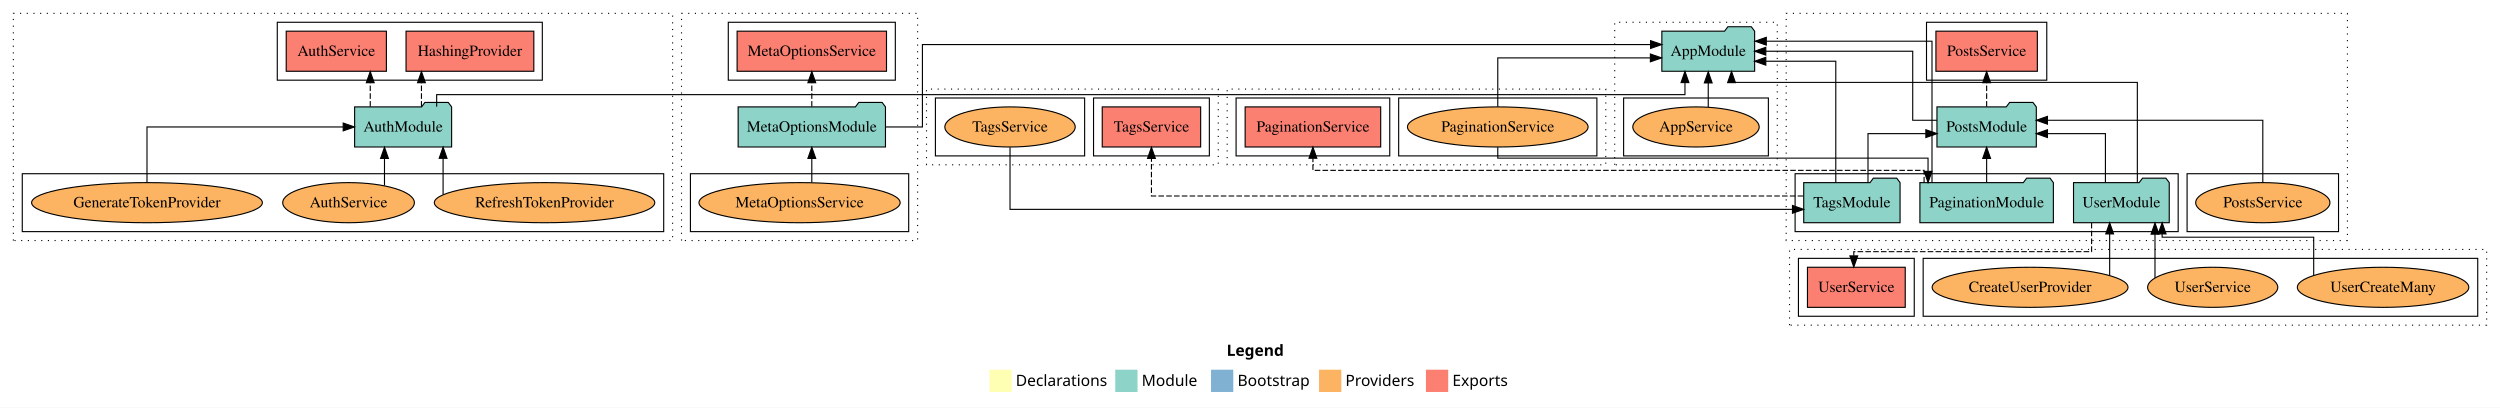
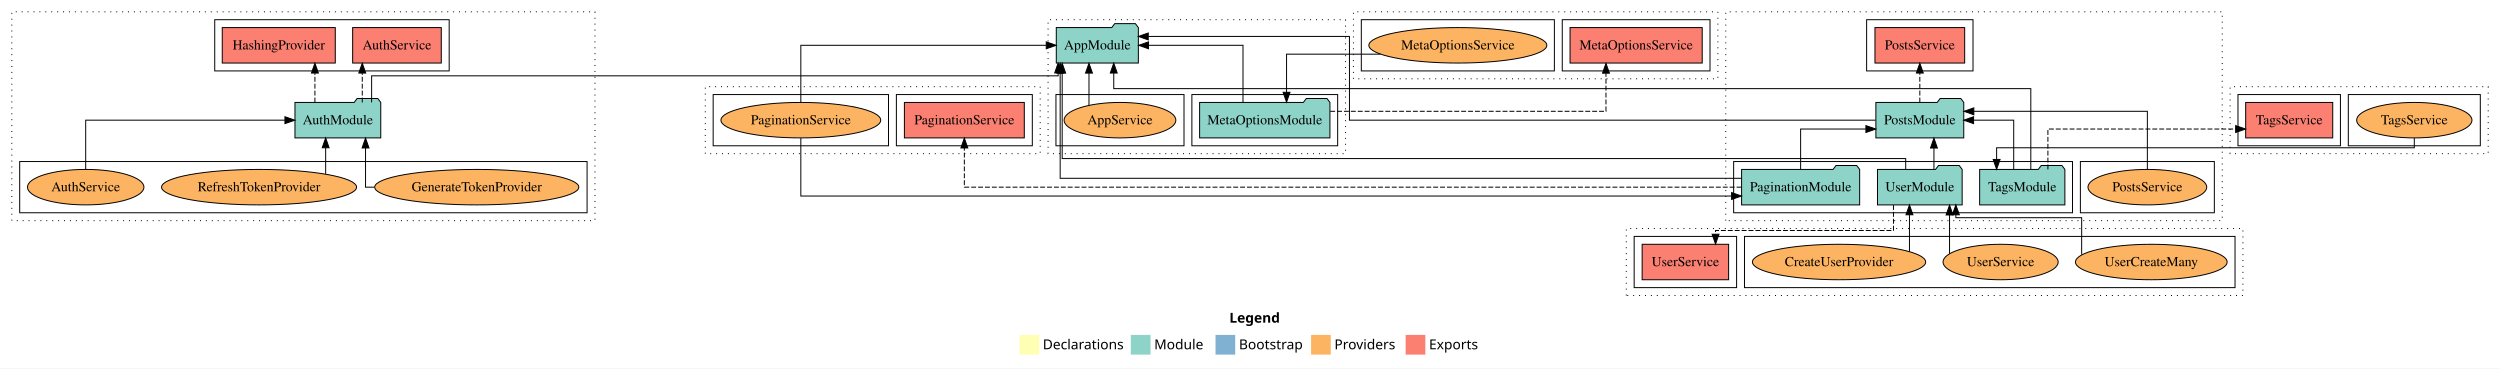
- <svg xmlns="http://www.w3.org/2000/svg" width="2245pt" height="366pt" viewBox="0.00 0.00 2245.00 366.00">
-   <g id="graph0" class="graph" transform="scale(1 1) rotate(0) translate(4 362)">
-     <polygon fill="white" stroke="transparent" points="-4,4 -4,-362 2241,-362 2241,4 -4,4" />
-     <text text-anchor="start" x="1097.51" y="-42.4" font-family="Times-12" font-weight="bold" font-size="14.00">Legend</text>
-     <polygon fill="#ffffb3" stroke="transparent" points="884.5,-10 884.5,-30 904.5,-30 904.5,-10 884.5,-10" />
-     <text text-anchor="start" x="908.13" y="-15.4" font-family="Times-12" font-size="14.00">  Declarations</text>
-     <polygon fill="#8dd3c7" stroke="transparent" points="997.5,-10 997.5,-30 1017.5,-30 1017.5,-10 997.5,-10" />
-     <text text-anchor="start" x="1021.23" y="-15.4" font-family="Times-12" font-size="14.00">  Module</text>
-     <polygon fill="#80b1d3" stroke="transparent" points="1083.5,-10 1083.5,-30 1103.5,-30 1103.5,-10 1083.5,-10" />
-     <text text-anchor="start" x="1107.28" y="-15.4" font-family="Times-12" font-size="14.00">  Bootstrap</text>
-     <polygon fill="#fdb462" stroke="transparent" points="1180.5,-10 1180.5,-30 1200.5,-30 1200.5,-10 1180.5,-10" />
-     <text text-anchor="start" x="1204.17" y="-15.4" font-family="Times-12" font-size="14.00">  Providers</text>
-     <polygon fill="#fb8072" stroke="transparent" points="1276.5,-10 1276.5,-30 1296.5,-30 1296.5,-10 1276.5,-10" />
-     <text text-anchor="start" x="1300.23" y="-15.4" font-family="Times-12" font-size="14.00">  Exports</text>
-     <g id="clust13" class="cluster">
-       <polygon fill="none" stroke="black" stroke-dasharray="1,5" points="608,-146 608,-350 820,-350 820,-146 608,-146" />
-     </g>
-     <g id="clust18" class="cluster">
-       <polygon fill="none" stroke="black" points="616,-154 616,-206 812,-206 812,-154 616,-154" />
-     </g>
-     <g id="clust16" class="cluster">
-       <polygon fill="none" stroke="black" points="650,-290 650,-342 800,-342 800,-290 650,-290" />
-     </g>
-     <g id="clust25" class="cluster">
-       <polygon fill="none" stroke="black" stroke-dasharray="1,5" points="1600,-146 1600,-350 2104,-350 2104,-146 1600,-146" />
-     </g>
-     <g id="clust28" class="cluster">
-       <polygon fill="none" stroke="black" points="1726,-290 1726,-342 1834,-342 1834,-290 1726,-290" />
-     </g>
-     <g id="clust27" class="cluster">
-       <polygon fill="none" stroke="black" points="1608,-154 1608,-206 1952,-206 1952,-154 1608,-154" />
-     </g>
-     <g id="clust30" class="cluster">
-       <polygon fill="none" stroke="black" points="1960,-154 1960,-206 2096,-206 2096,-154 1960,-154" />
-     </g>
-     <g id="clust19" class="cluster">
-       <polygon fill="none" stroke="black" stroke-dasharray="1,5" points="1098,-214 1098,-282 1438,-282 1438,-214 1098,-214" />
-     </g>
-     <g id="clust24" class="cluster">
-       <polygon fill="none" stroke="black" points="1252,-222 1252,-274 1430,-274 1430,-222 1252,-222" />
-     </g>
-     <g id="clust22" class="cluster">
-       <polygon fill="none" stroke="black" points="1106,-222 1106,-274 1244,-274 1244,-222 1106,-222" />
-     </g>
-     <g id="clust31" class="cluster">
-       <polygon fill="none" stroke="black" stroke-dasharray="1,5" points="828,-214 828,-282 1090,-282 1090,-214 828,-214" />
-     </g>
-     <g id="clust34" class="cluster">
-       <polygon fill="none" stroke="black" points="978,-222 978,-274 1082,-274 1082,-222 978,-222" />
-     </g>
-     <g id="clust36" class="cluster">
-       <polygon fill="none" stroke="black" points="836,-222 836,-274 970,-274 970,-222 836,-222" />
-     </g>
+ <svg xmlns="http://www.w3.org/2000/svg" width="2538pt" height="374pt" viewBox="0.00 0.00 2538.00 374.00">
+   <g id="graph0" class="graph" transform="scale(1 1) rotate(0) translate(4 370)">
+     <polygon fill="white" stroke="transparent" points="-4,4 -4,-370 2534,-370 2534,4 -4,4" />
+     <text text-anchor="start" x="1244.01" y="-42.4" font-family="Times-12" font-weight="bold" font-size="14.00">Legend</text>
+     <polygon fill="#ffffb3" stroke="transparent" points="1031,-10 1031,-30 1051,-30 1051,-10 1031,-10" />
+     <text text-anchor="start" x="1054.63" y="-15.4" font-family="Times-12" font-size="14.00">  Declarations</text>
+     <polygon fill="#8dd3c7" stroke="transparent" points="1144,-10 1144,-30 1164,-30 1164,-10 1144,-10" />
+     <text text-anchor="start" x="1167.73" y="-15.4" font-family="Times-12" font-size="14.00">  Module</text>
+     <polygon fill="#80b1d3" stroke="transparent" points="1230,-10 1230,-30 1250,-30 1250,-10 1230,-10" />
+     <text text-anchor="start" x="1253.78" y="-15.4" font-family="Times-12" font-size="14.00">  Bootstrap</text>
+     <polygon fill="#fdb462" stroke="transparent" points="1327,-10 1327,-30 1347,-30 1347,-10 1327,-10" />
+     <text text-anchor="start" x="1350.67" y="-15.4" font-family="Times-12" font-size="14.00">  Providers</text>
+     <polygon fill="#fb8072" stroke="transparent" points="1423,-10 1423,-30 1443,-30 1443,-10 1423,-10" />
+     <text text-anchor="start" x="1446.73" y="-15.4" font-family="Times-12" font-size="14.00">  Exports</text>
    <g id="clust7" class="cluster">
-       <polygon fill="none" stroke="black" stroke-dasharray="1,5" points="8,-146 8,-350 600,-350 600,-146 8,-146" />
+       <polygon fill="none" stroke="black" stroke-dasharray="1,5" points="8,-146 8,-358 600,-358 600,-146 8,-146" />
    </g>
    <g id="clust10" class="cluster">
-       <polygon fill="none" stroke="black" points="245,-290 245,-342 483,-342 483,-290 245,-290" />
+       <polygon fill="none" stroke="black" points="214,-298 214,-350 452,-350 452,-298 214,-298" />
    </g>
    <g id="clust12" class="cluster">
      <polygon fill="none" stroke="black" points="16,-154 16,-206 592,-206 592,-154 16,-154" />
    </g>
+     <g id="clust25" class="cluster">
+       <polygon fill="none" stroke="black" stroke-dasharray="1,5" points="1748,-146 1748,-358 2252,-358 2252,-146 1748,-146" />
+     </g>
+     <g id="clust28" class="cluster">
+       <polygon fill="none" stroke="black" points="1891,-298 1891,-350 1999,-350 1999,-298 1891,-298" />
+     </g>
+     <g id="clust30" class="cluster">
+       <polygon fill="none" stroke="black" points="2108,-154 2108,-206 2244,-206 2244,-154 2108,-154" />
+     </g>
+     <g id="clust27" class="cluster">
+       <polygon fill="none" stroke="black" points="1756,-154 1756,-206 2100,-206 2100,-154 1756,-154" />
+     </g>
+     <g id="clust19" class="cluster">
+       <polygon fill="none" stroke="black" stroke-dasharray="1,5" points="712,-214 712,-282 1052,-282 1052,-214 712,-214" />
+     </g>
+     <g id="clust22" class="cluster">
+       <polygon fill="none" stroke="black" points="906,-222 906,-274 1044,-274 1044,-222 906,-222" />
+     </g>
+     <g id="clust24" class="cluster">
+       <polygon fill="none" stroke="black" points="720,-222 720,-274 898,-274 898,-222 720,-222" />
+     </g>
+     <g id="clust37" class="cluster">
+       <polygon fill="none" stroke="black" stroke-dasharray="1,5" points="1647,-70 1647,-138 2273,-138 2273,-70 1647,-70" />
+     </g>
+     <g id="clust42" class="cluster">
+       <polygon fill="none" stroke="black" points="1767,-78 1767,-130 2265,-130 2265,-78 1767,-78" />
+     </g>
+     <g id="clust40" class="cluster">
+       <polygon fill="none" stroke="black" points="1655,-78 1655,-130 1759,-130 1759,-78 1655,-78" />
+     </g>
+     <g id="clust31" class="cluster">
+       <polygon fill="none" stroke="black" stroke-dasharray="1,5" points="2260,-214 2260,-282 2522,-282 2522,-214 2260,-214" />
+     </g>
+     <g id="clust36" class="cluster">
+       <polygon fill="none" stroke="black" points="2380,-222 2380,-274 2514,-274 2514,-222 2380,-222" />
+     </g>
+     <g id="clust34" class="cluster">
+       <polygon fill="none" stroke="black" points="2268,-222 2268,-274 2372,-274 2372,-222 2268,-222" />
+     </g>
    <g id="clust1" class="cluster">
-       <polygon fill="none" stroke="black" stroke-dasharray="1,5" points="1446,-214 1446,-342 1592,-342 1592,-214 1446,-214" />
+       <polygon fill="none" stroke="black" stroke-dasharray="1,5" points="1060,-214 1060,-350 1362,-350 1362,-214 1060,-214" />
+     </g>
+     <g id="clust3" class="cluster">
+       <polygon fill="none" stroke="black" points="1206,-222 1206,-274 1354,-274 1354,-222 1206,-222" />
    </g>
    <g id="clust6" class="cluster">
-       <polygon fill="none" stroke="black" points="1454,-222 1454,-274 1584,-274 1584,-222 1454,-222" />
-     </g>
-     <g id="clust37" class="cluster">
-       <polygon fill="none" stroke="black" stroke-dasharray="1,5" points="1603,-70 1603,-138 2229,-138 2229,-70 1603,-70" />
-     </g>
-     <g id="clust42" class="cluster">
-       <polygon fill="none" stroke="black" points="1723,-78 1723,-130 2221,-130 2221,-78 1723,-78" />
-     </g>
-     <g id="clust40" class="cluster">
-       <polygon fill="none" stroke="black" points="1611,-78 1611,-130 1715,-130 1715,-78 1611,-78" />
+       <polygon fill="none" stroke="black" points="1068,-222 1068,-274 1198,-274 1198,-222 1068,-222" />
+     </g>
+     <g id="clust13" class="cluster">
+       <polygon fill="none" stroke="black" stroke-dasharray="1,5" points="1370,-290 1370,-358 1740,-358 1740,-290 1370,-290" />
+     </g>
+     <g id="clust16" class="cluster">
+       <polygon fill="none" stroke="black" points="1582,-298 1582,-350 1732,-350 1732,-298 1582,-298" />
+     </g>
+     <g id="clust18" class="cluster">
+       <polygon fill="none" stroke="black" points="1378,-298 1378,-350 1574,-350 1574,-298 1378,-298" />
    </g>
    <g id="node1" class="node">
-       <polygon fill="#8dd3c7" stroke="black" points="401.55,-266 398.55,-270 377.55,-270 374.55,-266 314.45,-266 314.45,-230 401.55,-230 401.55,-266" />
-       <text text-anchor="middle" x="358" y="-243.8" font-family="Times,serif" font-size="14.00">AuthModule</text>
+       <polygon fill="#8dd3c7" stroke="black" points="382.55,-266 379.55,-270 358.55,-270 355.55,-266 295.45,-266 295.45,-230 382.55,-230 382.55,-266" />
+       <text text-anchor="middle" x="339" y="-243.8" font-family="Times,serif" font-size="14.00">AuthModule</text>
    </g>
    <g id="node7" class="node">
-       <polygon fill="#8dd3c7" stroke="black" points="1571.66,-334 1568.66,-338 1547.66,-338 1544.66,-334 1488.34,-334 1488.34,-298 1571.66,-298 1571.66,-334" />
-       <text text-anchor="middle" x="1530" y="-311.8" font-family="Times,serif" font-size="14.00">AppModule</text>
+       <polygon fill="#8dd3c7" stroke="black" points="1151.66,-342 1148.66,-346 1127.66,-346 1124.66,-342 1068.34,-342 1068.34,-306 1151.66,-306 1151.66,-342" />
+       <text text-anchor="middle" x="1110" y="-319.8" font-family="Times,serif" font-size="14.00">AppModule</text>
    </g>
    <g id="edge1" class="edge">
-       <path fill="none" stroke="black" d="M388.12,-266.2C388.12,-272.03 388.12,-277 388.12,-277 388.12,-277 1509.09,-277 1509.09,-277 1509.09,-277 1509.09,-287.87 1509.09,-287.87" />
-       <polygon fill="black" stroke="black" points="1505.59,-287.87 1509.09,-297.87 1512.59,-287.87 1505.59,-287.87" />
+       <path fill="none" stroke="black" d="M373.27,-266.04C373.27,-278.56 373.27,-293 373.27,-293 373.27,-293 1070.22,-293 1070.22,-293 1070.22,-293 1070.22,-295.97 1070.22,-295.97" />
+       <polygon fill="black" stroke="black" points="1066.72,-295.97 1070.22,-305.97 1073.72,-295.97 1066.72,-295.97" />
    </g>
    <g id="node10" class="node">
-       <polygon fill="#fb8072" stroke="black" points="342.98,-334 253.02,-334 253.02,-298 342.98,-298 342.98,-334" />
-       <text text-anchor="middle" x="298" y="-311.8" font-family="Times,serif" font-size="14.00">AuthService </text>
+       <polygon fill="#fb8072" stroke="black" points="443.98,-342 354.02,-342 354.02,-306 443.98,-306 443.98,-342" />
+       <text text-anchor="middle" x="399" y="-319.8" font-family="Times,serif" font-size="14.00">AuthService </text>
    </g>
    <g id="edge9" class="edge">
-       <path fill="none" stroke="black" stroke-dasharray="5,2" d="M328.48,-266.22C328.48,-266.22 328.48,-287.73 328.48,-287.73" />
-       <polygon fill="black" stroke="black" points="324.98,-287.73 328.48,-297.73 331.98,-287.73 324.98,-287.73" />
+       <path fill="none" stroke="black" stroke-dasharray="5,2" d="M363.77,-266.01C363.77,-266.01 363.77,-295.85 363.77,-295.85" />
+       <polygon fill="black" stroke="black" points="360.27,-295.85 363.77,-305.85 367.27,-295.85 360.27,-295.85" />
    </g>
    <g id="node11" class="node">
-       <polygon fill="#fb8072" stroke="black" points="475.37,-334 360.63,-334 360.63,-298 475.37,-298 475.37,-334" />
-       <text text-anchor="middle" x="418" y="-311.8" font-family="Times,serif" font-size="14.00">HashingProvider </text>
+       <polygon fill="#fb8072" stroke="black" points="336.37,-342 221.63,-342 221.63,-306 336.37,-306 336.37,-342" />
+       <text text-anchor="middle" x="279" y="-319.8" font-family="Times,serif" font-size="14.00">HashingProvider </text>
    </g>
    <g id="edge10" class="edge">
-       <path fill="none" stroke="black" stroke-dasharray="5,2" d="M374.47,-266.22C374.47,-266.22 374.47,-287.73 374.47,-287.73" />
-       <polygon fill="black" stroke="black" points="370.97,-287.73 374.47,-297.73 377.97,-287.73 370.97,-287.73" />
+       <path fill="none" stroke="black" stroke-dasharray="5,2" d="M315.7,-266.01C315.7,-266.01 315.7,-295.85 315.7,-295.85" />
+       <polygon fill="black" stroke="black" points="312.2,-295.85 315.7,-305.85 319.2,-295.85 312.2,-295.85" />
    </g>
    <g id="node2" class="node">
-       <polygon fill="#8dd3c7" stroke="black" points="791.15,-266 788.15,-270 767.15,-270 764.15,-266 658.85,-266 658.85,-230 791.15,-230 791.15,-266" />
-       <text text-anchor="middle" x="725" y="-243.8" font-family="Times,serif" font-size="14.00">MetaOptionsModule</text>
+       <polygon fill="#8dd3c7" stroke="black" points="1346.15,-266 1343.15,-270 1322.15,-270 1319.15,-266 1213.85,-266 1213.85,-230 1346.15,-230 1346.15,-266" />
+       <text text-anchor="middle" x="1280" y="-243.8" font-family="Times,serif" font-size="14.00">MetaOptionsModule</text>
    </g>
    <g id="edge2" class="edge">
-       <path fill="none" stroke="black" d="M791.25,-248C809.47,-248 824.33,-248 824.33,-248 824.33,-248 824.33,-322 824.33,-322 824.33,-322 1478.23,-322 1478.23,-322" />
-       <polygon fill="black" stroke="black" points="1478.23,-325.5 1488.23,-322 1478.23,-318.5 1478.23,-325.5" />
+       <path fill="none" stroke="black" d="M1257.89,-266.01C1257.89,-288.49 1257.89,-324 1257.89,-324 1257.89,-324 1161.98,-324 1161.98,-324" />
+       <polygon fill="black" stroke="black" points="1161.98,-320.5 1151.98,-324 1161.98,-327.5 1161.98,-320.5" />
    </g>
    <g id="node15" class="node">
-       <polygon fill="#fb8072" stroke="black" points="792.08,-334 657.92,-334 657.92,-298 792.08,-298 792.08,-334" />
-       <text text-anchor="middle" x="725" y="-311.8" font-family="Times,serif" font-size="14.00">MetaOptionsService </text>
+       <polygon fill="#fb8072" stroke="black" points="1724.08,-342 1589.92,-342 1589.92,-306 1724.08,-306 1724.08,-342" />
+       <text text-anchor="middle" x="1657" y="-319.8" font-family="Times,serif" font-size="14.00">MetaOptionsService </text>
    </g>
    <g id="edge14" class="edge">
-       <path fill="none" stroke="black" stroke-dasharray="5,2" d="M725,-266.22C725,-266.22 725,-287.73 725,-287.73" />
-       <polygon fill="black" stroke="black" points="721.5,-287.73 725,-297.73 728.5,-287.73 721.5,-287.73" />
+       <path fill="none" stroke="black" stroke-dasharray="5,2" d="M1346.38,-257C1446.95,-257 1626.38,-257 1626.38,-257 1626.38,-257 1626.38,-295.69 1626.38,-295.69" />
+       <polygon fill="black" stroke="black" points="1622.88,-295.69 1626.38,-305.69 1629.88,-295.69 1622.88,-295.69" />
    </g>
    <g id="node3" class="node">
-       <polygon fill="#8dd3c7" stroke="black" points="1839.93,-198 1836.93,-202 1815.93,-202 1812.93,-198 1720.07,-198 1720.07,-162 1839.93,-162 1839.93,-198" />
-       <text text-anchor="middle" x="1780" y="-175.8" font-family="Times,serif" font-size="14.00">PaginationModule</text>
+       <polygon fill="#8dd3c7" stroke="black" points="1883.93,-198 1880.93,-202 1859.93,-202 1856.93,-198 1764.07,-198 1764.07,-162 1883.93,-162 1883.93,-198" />
+       <text text-anchor="middle" x="1824" y="-175.8" font-family="Times,serif" font-size="14.00">PaginationModule</text>
    </g>
    <g id="node4" class="node">
-       <polygon fill="#8dd3c7" stroke="black" points="1824.61,-266 1821.61,-270 1800.61,-270 1797.61,-266 1735.39,-266 1735.39,-230 1824.61,-230 1824.61,-266" />
-       <text text-anchor="middle" x="1780" y="-243.8" font-family="Times,serif" font-size="14.00">PostsModule</text>
+       <polygon fill="#8dd3c7" stroke="black" points="1989.61,-266 1986.61,-270 1965.61,-270 1962.61,-266 1900.39,-266 1900.39,-230 1989.61,-230 1989.61,-266" />
+       <text text-anchor="middle" x="1945" y="-243.8" font-family="Times,serif" font-size="14.00">PostsModule</text>
    </g>
    <g id="edge18" class="edge">
-       <path fill="none" stroke="black" d="M1780,-198.22C1780,-198.22 1780,-219.73 1780,-219.73" />
-       <polygon fill="black" stroke="black" points="1776.5,-219.73 1780,-229.73 1783.5,-219.73 1776.5,-219.73" />
+       <path fill="none" stroke="black" d="M1824,-198.02C1824,-215.37 1824,-239 1824,-239 1824,-239 1890.29,-239 1890.29,-239" />
+       <polygon fill="black" stroke="black" points="1890.29,-242.5 1900.29,-239 1890.29,-235.5 1890.29,-242.5" />
    </g>
    <g id="edge3" class="edge">
-       <path fill="none" stroke="black" d="M1730.93,-198.07C1730.93,-236.94 1730.93,-325 1730.93,-325 1730.93,-325 1582.12,-325 1582.12,-325" />
-       <polygon fill="black" stroke="black" points="1582.12,-321.5 1572.12,-325 1582.12,-328.5 1582.12,-321.5" />
+       <path fill="none" stroke="black" d="M1764.07,-189C1585.98,-189 1072.28,-189 1072.28,-189 1072.28,-189 1072.28,-295.79 1072.28,-295.79" />
+       <polygon fill="black" stroke="black" points="1068.78,-295.79 1072.28,-305.79 1075.78,-295.79 1068.78,-295.79" />
    </g>
    <g id="node17" class="node">
-       <polygon fill="#fb8072" stroke="black" points="1235.86,-266 1114.14,-266 1114.14,-230 1235.86,-230 1235.86,-266" />
-       <text text-anchor="middle" x="1175" y="-243.8" font-family="Times,serif" font-size="14.00">PaginationService </text>
+       <polygon fill="#fb8072" stroke="black" points="1035.86,-266 914.14,-266 914.14,-230 1035.86,-230 1035.86,-266" />
+       <text text-anchor="middle" x="975" y="-243.8" font-family="Times,serif" font-size="14.00">PaginationService </text>
    </g>
    <g id="edge16" class="edge">
-       <path fill="none" stroke="black" stroke-dasharray="5,2" d="M1723.83,-198.2C1723.83,-204.03 1723.83,-209 1723.83,-209 1723.83,-209 1175,-209 1175,-209 1175,-209 1175,-219.87 1175,-219.87" />
-       <polygon fill="black" stroke="black" points="1171.5,-219.87 1175,-229.87 1178.5,-219.87 1171.5,-219.87" />
+       <path fill="none" stroke="black" stroke-dasharray="5,2" d="M1763.96,-180C1570.36,-180 975,-180 975,-180 975,-180 975,-219.78 975,-219.78" />
+       <polygon fill="black" stroke="black" points="971.5,-219.78 975,-229.78 978.5,-219.78 971.5,-219.78" />
    </g>
    <g id="edge4" class="edge">
-       <path fill="none" stroke="black" d="M1735.35,-254C1723.35,-254 1713.62,-254 1713.62,-254 1713.62,-254 1713.62,-316 1713.62,-316 1713.62,-316 1581.67,-316 1581.67,-316" />
-       <polygon fill="black" stroke="black" points="1581.67,-312.5 1571.67,-316 1581.67,-319.5 1581.67,-312.5" />
+       <path fill="none" stroke="black" d="M1900.05,-248C1764,-248 1365.96,-248 1365.96,-248 1365.96,-248 1365.96,-333 1365.96,-333 1365.96,-333 1161.69,-333 1161.69,-333" />
+       <polygon fill="black" stroke="black" points="1161.69,-329.5 1151.69,-333 1161.69,-336.5 1161.69,-329.5" />
    </g>
    <g id="node18" class="node">
-       <polygon fill="#fb8072" stroke="black" points="1825.54,-334 1734.46,-334 1734.46,-298 1825.54,-298 1825.54,-334" />
-       <text text-anchor="middle" x="1780" y="-311.8" font-family="Times,serif" font-size="14.00">PostsService </text>
+       <polygon fill="#fb8072" stroke="black" points="1990.54,-342 1899.46,-342 1899.46,-306 1990.54,-306 1990.54,-342" />
+       <text text-anchor="middle" x="1945" y="-319.8" font-family="Times,serif" font-size="14.00">PostsService </text>
    </g>
    <g id="edge21" class="edge">
-       <path fill="none" stroke="black" stroke-dasharray="5,2" d="M1780,-266.22C1780,-266.22 1780,-287.73 1780,-287.73" />
-       <polygon fill="black" stroke="black" points="1776.5,-287.73 1780,-297.73 1783.5,-287.73 1776.5,-287.73" />
+       <path fill="none" stroke="black" stroke-dasharray="5,2" d="M1945,-266.01C1945,-266.01 1945,-295.85 1945,-295.85" />
+       <polygon fill="black" stroke="black" points="1941.5,-295.85 1945,-305.85 1948.5,-295.85 1941.5,-295.85" />
    </g>
    <g id="node5" class="node">
-       <polygon fill="#8dd3c7" stroke="black" points="1702.26,-198 1699.26,-202 1678.26,-202 1675.26,-198 1615.74,-198 1615.74,-162 1702.26,-162 1702.26,-198" />
-       <text text-anchor="middle" x="1659" y="-175.8" font-family="Times,serif" font-size="14.00">TagsModule</text>
+       <polygon fill="#8dd3c7" stroke="black" points="2092.26,-198 2089.26,-202 2068.26,-202 2065.26,-198 2005.74,-198 2005.74,-162 2092.26,-162 2092.26,-198" />
+       <text text-anchor="middle" x="2049" y="-175.8" font-family="Times,serif" font-size="14.00">TagsModule</text>
    </g>
    <g id="edge19" class="edge">
-       <path fill="none" stroke="black" d="M1673.46,-198.27C1673.46,-216.56 1673.46,-242 1673.46,-242 1673.46,-242 1725.43,-242 1725.43,-242" />
-       <polygon fill="black" stroke="black" points="1725.43,-245.5 1735.43,-242 1725.43,-238.5 1725.43,-245.5" />
+       <path fill="none" stroke="black" d="M2040.32,-198.22C2040.32,-218.37 2040.32,-248 2040.32,-248 2040.32,-248 1999.59,-248 1999.59,-248" />
+       <polygon fill="black" stroke="black" points="1999.59,-244.5 1989.59,-248 1999.59,-251.5 1999.59,-244.5" />
    </g>
    <g id="edge5" class="edge">
-       <path fill="none" stroke="black" d="M1644.54,-198.2C1644.54,-233.31 1644.54,-307 1644.54,-307 1644.54,-307 1581.68,-307 1581.68,-307" />
-       <polygon fill="black" stroke="black" points="1581.68,-303.5 1571.68,-307 1581.68,-310.5 1581.68,-303.5" />
+       <path fill="none" stroke="black" d="M2057.68,-198.34C2057.68,-227.21 2057.68,-280 2057.68,-280 2057.68,-280 1126.68,-280 1126.68,-280 1126.68,-280 1126.68,-295.85 1126.68,-295.85" />
+       <polygon fill="black" stroke="black" points="1123.18,-295.85 1126.68,-305.85 1130.18,-295.85 1123.18,-295.85" />
    </g>
    <g id="node20" class="node">
-       <polygon fill="#fb8072" stroke="black" points="1074.19,-266 985.81,-266 985.81,-230 1074.19,-230 1074.19,-266" />
-       <text text-anchor="middle" x="1030" y="-243.8" font-family="Times,serif" font-size="14.00">TagsService </text>
+       <polygon fill="#fb8072" stroke="black" points="2364.19,-266 2275.81,-266 2275.81,-230 2364.19,-230 2364.19,-266" />
+       <text text-anchor="middle" x="2320" y="-243.8" font-family="Times,serif" font-size="14.00">TagsService </text>
    </g>
    <g id="edge23" class="edge">
-       <path fill="none" stroke="black" stroke-dasharray="5,2" d="M1615.27,-186C1472.63,-186 1030,-186 1030,-186 1030,-186 1030,-219.73 1030,-219.73" />
-       <polygon fill="black" stroke="black" points="1026.5,-219.73 1030,-229.73 1033.5,-219.73 1026.5,-219.73" />
+       <path fill="none" stroke="black" stroke-dasharray="5,2" d="M2075.03,-198.02C2075.03,-215.37 2075.03,-239 2075.03,-239 2075.03,-239 2265.64,-239 2265.64,-239" />
+       <polygon fill="black" stroke="black" points="2265.64,-242.5 2275.64,-239 2265.64,-235.5 2265.64,-242.5" />
    </g>
    <g id="node6" class="node">
-       <polygon fill="#8dd3c7" stroke="black" points="1943.98,-198 1940.98,-202 1919.98,-202 1916.98,-198 1858.02,-198 1858.02,-162 1943.98,-162 1943.98,-198" />
-       <text text-anchor="middle" x="1901" y="-175.8" font-family="Times,serif" font-size="14.00">UserModule</text>
+       <polygon fill="#8dd3c7" stroke="black" points="1987.98,-198 1984.98,-202 1963.98,-202 1960.98,-198 1902.02,-198 1902.02,-162 1987.98,-162 1987.98,-198" />
+       <text text-anchor="middle" x="1945" y="-175.8" font-family="Times,serif" font-size="14.00">UserModule</text>
    </g>
    <g id="edge20" class="edge">
-       <path fill="none" stroke="black" d="M1886.67,-198.27C1886.67,-216.56 1886.67,-242 1886.67,-242 1886.67,-242 1834.62,-242 1834.62,-242" />
-       <polygon fill="black" stroke="black" points="1834.62,-238.5 1824.62,-242 1834.62,-245.5 1834.62,-238.5" />
+       <path fill="none" stroke="black" d="M1959.33,-198.22C1959.33,-198.22 1959.33,-219.73 1959.33,-219.73" />
+       <polygon fill="black" stroke="black" points="1955.83,-219.73 1959.33,-229.73 1962.83,-219.73 1955.83,-219.73" />
    </g>
    <g id="edge6" class="edge">
-       <path fill="none" stroke="black" d="M1915.33,-198.32C1915.33,-229.13 1915.33,-288 1915.33,-288 1915.33,-288 1550.91,-288 1550.91,-288 1550.91,-288 1550.91,-288.98 1550.91,-288.98" />
-       <polygon fill="black" stroke="black" points="1547.41,-287.79 1550.91,-297.79 1554.41,-287.79 1547.41,-287.79" />
+       <path fill="none" stroke="black" d="M1930.67,-198.2C1930.67,-204.03 1930.67,-209 1930.67,-209 1930.67,-209 1074.33,-209 1074.33,-209 1074.33,-209 1074.33,-295.78 1074.33,-295.78" />
+       <polygon fill="black" stroke="black" points="1070.83,-295.78 1074.33,-305.78 1077.83,-295.78 1070.83,-295.78" />
    </g>
    <g id="node22" class="node">
-       <polygon fill="#fb8072" stroke="black" points="1706.9,-122 1619.1,-122 1619.1,-86 1706.9,-86 1706.9,-122" />
-       <text text-anchor="middle" x="1663" y="-99.8" font-family="Times,serif" font-size="14.00">UserService </text>
+       <polygon fill="#fb8072" stroke="black" points="1750.9,-122 1663.1,-122 1663.1,-86 1750.9,-86 1750.9,-122" />
+       <text text-anchor="middle" x="1707" y="-99.8" font-family="Times,serif" font-size="14.00">UserService </text>
    </g>
    <g id="edge25" class="edge">
-       <path fill="none" stroke="black" stroke-dasharray="5,2" d="M1874.25,-161.85C1874.25,-149.73 1874.25,-136 1874.25,-136 1874.25,-136 1660.71,-136 1660.71,-136 1660.71,-136 1660.71,-132.24 1660.71,-132.24" />
-       <polygon fill="black" stroke="black" points="1664.21,-132.24 1660.71,-122.24 1657.21,-132.24 1664.21,-132.24" />
+       <path fill="none" stroke="black" stroke-dasharray="5,2" d="M1918.25,-161.85C1918.25,-149.73 1918.25,-136 1918.25,-136 1918.25,-136 1737.62,-136 1737.62,-136 1737.62,-136 1737.62,-132.24 1737.62,-132.24" />
+       <polygon fill="black" stroke="black" points="1741.12,-132.24 1737.62,-122.24 1734.12,-132.24 1741.12,-132.24" />
    </g>
    <g id="node8" class="node">
-       <ellipse fill="#fdb462" stroke="black" cx="1519" cy="-248" rx="56.74" ry="18" />
-       <text text-anchor="middle" x="1519" y="-243.8" font-family="Times,serif" font-size="14.00">AppService</text>
+       <ellipse fill="#fdb462" stroke="black" cx="1133" cy="-248" rx="56.74" ry="18" />
+       <text text-anchor="middle" x="1133" y="-243.8" font-family="Times,serif" font-size="14.00">AppService</text>
    </g>
    <g id="edge7" class="edge">
-       <path fill="none" stroke="black" d="M1530,-265.87C1530,-265.87 1530,-287.54 1530,-287.54" />
-       <polygon fill="black" stroke="black" points="1526.5,-287.54 1530,-297.54 1533.5,-287.54 1526.5,-287.54" />
+       <path fill="none" stroke="black" d="M1101.53,-263.02C1101.53,-263.02 1101.53,-295.8 1101.53,-295.8" />
+       <polygon fill="black" stroke="black" points="1098.03,-295.8 1101.53,-305.8 1105.03,-295.8 1098.03,-295.8" />
    </g>
    <g id="node9" class="node">
-       <ellipse fill="#fdb462" stroke="black" cx="1341" cy="-248" rx="81.1" ry="18" />
-       <text text-anchor="middle" x="1341" y="-243.8" font-family="Times,serif" font-size="14.00">PaginationService</text>
+       <ellipse fill="#fdb462" stroke="black" cx="809" cy="-248" rx="81.1" ry="18" />
+       <text text-anchor="middle" x="809" y="-243.8" font-family="Times,serif" font-size="14.00">PaginationService</text>
    </g>
    <g id="edge17" class="edge">
-       <path fill="none" stroke="black" d="M1341,-229.79C1341,-224.45 1341,-220 1341,-220 1341,-220 1727.38,-220 1727.38,-220 1727.38,-220 1727.38,-208.13 1727.38,-208.13" />
-       <polygon fill="black" stroke="black" points="1730.88,-208.13 1727.38,-198.13 1723.88,-208.13 1730.88,-208.13" />
+       <path fill="none" stroke="black" d="M809,-229.75C809,-206.98 809,-171 809,-171 809,-171 1753.92,-171 1753.92,-171" />
+       <polygon fill="black" stroke="black" points="1753.92,-174.5 1763.92,-171 1753.92,-167.5 1753.92,-174.5" />
    </g>
    <g id="edge8" class="edge">
-       <path fill="none" stroke="black" d="M1341,-266.27C1341,-284.56 1341,-310 1341,-310 1341,-310 1478.05,-310 1478.05,-310" />
-       <polygon fill="black" stroke="black" points="1478.05,-313.5 1488.05,-310 1478.05,-306.5 1478.05,-313.5" />
+       <path fill="none" stroke="black" d="M809,-266.01C809,-288.49 809,-324 809,-324 809,-324 1058.15,-324 1058.15,-324" />
+       <polygon fill="black" stroke="black" points="1058.15,-327.5 1068.15,-324 1058.15,-320.5 1058.15,-327.5" />
    </g>
    <g id="node12" class="node">
-       <ellipse fill="#fdb462" stroke="black" cx="309" cy="-180" rx="59.11" ry="18" />
-       <text text-anchor="middle" x="309" y="-175.8" font-family="Times,serif" font-size="14.00">AuthService</text>
+       <ellipse fill="#fdb462" stroke="black" cx="83" cy="-180" rx="59.11" ry="18" />
+       <text text-anchor="middle" x="83" y="-175.8" font-family="Times,serif" font-size="14.00">AuthService</text>
    </g>
    <g id="edge11" class="edge">
-       <path fill="none" stroke="black" d="M341.27,-195.43C341.27,-195.43 341.27,-219.74 341.27,-219.74" />
-       <polygon fill="black" stroke="black" points="337.77,-219.74 341.27,-229.74 344.77,-219.74 337.77,-219.74" />
+       <path fill="none" stroke="black" d="M83,-198.22C83,-218.37 83,-248 83,-248 83,-248 285.28,-248 285.28,-248" />
+       <polygon fill="black" stroke="black" points="285.28,-251.5 295.28,-248 285.28,-244.5 285.28,-251.5" />
    </g>
    <g id="node13" class="node">
-       <ellipse fill="#fdb462" stroke="black" cx="128" cy="-180" rx="103.61" ry="18" />
-       <text text-anchor="middle" x="128" y="-175.8" font-family="Times,serif" font-size="14.00">GenerateTokenProvider</text>
+       <ellipse fill="#fdb462" stroke="black" cx="480" cy="-180" rx="103.61" ry="18" />
+       <text text-anchor="middle" x="480" y="-175.8" font-family="Times,serif" font-size="14.00">GenerateTokenProvider</text>
    </g>
    <g id="edge12" class="edge">
-       <path fill="none" stroke="black" d="M128,-198.22C128,-218.37 128,-248 128,-248 128,-248 304.2,-248 304.2,-248" />
-       <polygon fill="black" stroke="black" points="304.2,-251.5 314.2,-248 304.2,-244.5 304.2,-251.5" />
+       <path fill="none" stroke="black" d="M375.95,-180C370.43,-180 367.09,-180 367.09,-180 367.09,-180 367.09,-219.78 367.09,-219.78" />
+       <polygon fill="black" stroke="black" points="363.59,-219.78 367.09,-229.78 370.59,-219.78 363.59,-219.78" />
    </g>
    <g id="node14" class="node">
-       <ellipse fill="#fdb462" stroke="black" cx="485" cy="-180" rx="98.98" ry="18" />
-       <text text-anchor="middle" x="485" y="-175.8" font-family="Times,serif" font-size="14.00">RefreshTokenProvider</text>
+       <ellipse fill="#fdb462" stroke="black" cx="259" cy="-180" rx="98.98" ry="18" />
+       <text text-anchor="middle" x="259" y="-175.8" font-family="Times,serif" font-size="14.00">RefreshTokenProvider</text>
    </g>
    <g id="edge13" class="edge">
-       <path fill="none" stroke="black" d="M393.89,-187.28C393.89,-187.28 393.89,-219.83 393.89,-219.83" />
-       <polygon fill="black" stroke="black" points="390.39,-219.83 393.89,-229.83 397.39,-219.83 390.39,-219.83" />
+       <path fill="none" stroke="black" d="M326.61,-193.43C326.61,-193.43 326.61,-219.96 326.61,-219.96" />
+       <polygon fill="black" stroke="black" points="323.11,-219.96 326.61,-229.96 330.11,-219.96 323.11,-219.96" />
    </g>
    <g id="node16" class="node">
-       <ellipse fill="#fdb462" stroke="black" cx="714" cy="-180" rx="90.33" ry="18" />
-       <text text-anchor="middle" x="714" y="-175.8" font-family="Times,serif" font-size="14.00">MetaOptionsService</text>
+       <ellipse fill="#fdb462" stroke="black" cx="1476" cy="-324" rx="90.33" ry="18" />
+       <text text-anchor="middle" x="1476" y="-319.8" font-family="Times,serif" font-size="14.00">MetaOptionsService</text>
    </g>
    <g id="edge15" class="edge">
-       <path fill="none" stroke="black" d="M725,-198.22C725,-198.22 725,-219.73 725,-219.73" />
-       <polygon fill="black" stroke="black" points="721.5,-219.73 725,-229.73 728.5,-219.73 721.5,-219.73" />
+       <path fill="none" stroke="black" d="M1397.45,-315C1351.37,-315 1302.11,-315 1302.11,-315 1302.11,-315 1302.11,-276.31 1302.11,-276.31" />
+       <polygon fill="black" stroke="black" points="1305.61,-276.31 1302.11,-266.31 1298.61,-276.31 1305.61,-276.31" />
    </g>
    <g id="node19" class="node">
-       <ellipse fill="#fdb462" stroke="black" cx="2028" cy="-180" rx="60.27" ry="18" />
-       <text text-anchor="middle" x="2028" y="-175.8" font-family="Times,serif" font-size="14.00">PostsService</text>
+       <ellipse fill="#fdb462" stroke="black" cx="2176" cy="-180" rx="60.27" ry="18" />
+       <text text-anchor="middle" x="2176" y="-175.8" font-family="Times,serif" font-size="14.00">PostsService</text>
    </g>
    <g id="edge22" class="edge">
-       <path fill="none" stroke="black" d="M2028,-198.29C2028,-220.21 2028,-254 2028,-254 2028,-254 1834.62,-254 1834.62,-254" />
-       <polygon fill="black" stroke="black" points="1834.62,-250.5 1824.62,-254 1834.62,-257.5 1834.62,-250.5" />
+       <path fill="none" stroke="black" d="M2176,-198.25C2176,-221.02 2176,-257 2176,-257 2176,-257 1999.81,-257 1999.81,-257" />
+       <polygon fill="black" stroke="black" points="1999.81,-253.5 1989.81,-257 1999.81,-260.5 1999.81,-253.5" />
    </g>
    <g id="node21" class="node">
-       <ellipse fill="#fdb462" stroke="black" cx="903" cy="-248" rx="58.53" ry="18" />
-       <text text-anchor="middle" x="903" y="-243.8" font-family="Times,serif" font-size="14.00">TagsService</text>
+       <ellipse fill="#fdb462" stroke="black" cx="2447" cy="-248" rx="58.53" ry="18" />
+       <text text-anchor="middle" x="2447" y="-243.8" font-family="Times,serif" font-size="14.00">TagsService</text>
    </g>
    <g id="edge24" class="edge">
-       <path fill="none" stroke="black" d="M903,-229.71C903,-207.79 903,-174 903,-174 903,-174 1605.64,-174 1605.64,-174" />
-       <polygon fill="black" stroke="black" points="1605.64,-177.5 1615.64,-174 1605.64,-170.5 1605.64,-177.5" />
+       <path fill="none" stroke="black" d="M2447,-229.79C2447,-224.45 2447,-220 2447,-220 2447,-220 2022.97,-220 2022.97,-220 2022.97,-220 2022.97,-208.13 2022.97,-208.13" />
+       <polygon fill="black" stroke="black" points="2026.47,-208.13 2022.97,-198.13 2019.47,-208.13 2026.47,-208.13" />
    </g>
    <g id="node23" class="node">
-       <ellipse fill="#fdb462" stroke="black" cx="1819" cy="-104" rx="87.94" ry="18" />
-       <text text-anchor="middle" x="1819" y="-99.8" font-family="Times,serif" font-size="14.00">CreateUserProvider</text>
+       <ellipse fill="#fdb462" stroke="black" cx="1863" cy="-104" rx="87.94" ry="18" />
+       <text text-anchor="middle" x="1863" y="-99.8" font-family="Times,serif" font-size="14.00">CreateUserProvider</text>
    </g>
    <g id="edge26" class="edge">
-       <path fill="none" stroke="black" d="M1890.48,-114.57C1890.48,-114.57 1890.48,-151.93 1890.48,-151.93" />
-       <polygon fill="black" stroke="black" points="1886.98,-151.93 1890.48,-161.93 1893.98,-151.93 1886.98,-151.93" />
+       <path fill="none" stroke="black" d="M1934.48,-114.57C1934.48,-114.57 1934.48,-151.93 1934.48,-151.93" />
+       <polygon fill="black" stroke="black" points="1930.98,-151.93 1934.48,-161.93 1937.98,-151.93 1930.98,-151.93" />
    </g>
    <g id="node24" class="node">
-       <ellipse fill="#fdb462" stroke="black" cx="2136" cy="-104" rx="76.98" ry="18" />
-       <text text-anchor="middle" x="2136" y="-99.8" font-family="Times,serif" font-size="14.00">UserCreateMany</text>
+       <ellipse fill="#fdb462" stroke="black" cx="2180" cy="-104" rx="76.98" ry="18" />
+       <text text-anchor="middle" x="2180" y="-99.8" font-family="Times,serif" font-size="14.00">UserCreateMany</text>
    </g>
    <g id="edge27" class="edge">
-       <path fill="none" stroke="black" d="M2073.7,-114.89C2073.7,-128.21 2073.7,-149 2073.7,-149 2073.7,-149 1937.59,-149 1937.59,-149 1937.59,-149 1937.59,-151.97 1937.59,-151.97" />
-       <polygon fill="black" stroke="black" points="1934.09,-151.97 1937.59,-161.97 1941.09,-151.97 1934.09,-151.97" />
+       <path fill="none" stroke="black" d="M2109.31,-111.43C2109.31,-124.21 2109.31,-149 2109.31,-149 2109.31,-149 1981.59,-149 1981.59,-149 1981.59,-149 1981.59,-151.97 1981.59,-151.97" />
+       <polygon fill="black" stroke="black" points="1978.09,-151.97 1981.59,-161.97 1985.09,-151.97 1978.09,-151.97" />
    </g>
    <g id="node25" class="node">
-       <ellipse fill="#fdb462" stroke="black" cx="1983" cy="-104" rx="58.44" ry="18" />
-       <text text-anchor="middle" x="1983" y="-99.8" font-family="Times,serif" font-size="14.00">UserService</text>
+       <ellipse fill="#fdb462" stroke="black" cx="2027" cy="-104" rx="58.44" ry="18" />
+       <text text-anchor="middle" x="2027" y="-99.8" font-family="Times,serif" font-size="14.00">UserService</text>
    </g>
    <g id="edge28" class="edge">
-       <path fill="none" stroke="black" d="M1931.18,-112.42C1931.18,-112.42 1931.18,-151.73 1931.18,-151.73" />
-       <polygon fill="black" stroke="black" points="1927.68,-151.73 1931.18,-161.73 1934.68,-151.73 1927.68,-151.73" />
+       <path fill="none" stroke="black" d="M1975.18,-112.42C1975.18,-112.42 1975.18,-151.73 1975.18,-151.73" />
+       <polygon fill="black" stroke="black" points="1971.68,-151.73 1975.18,-161.73 1978.68,-151.73 1971.68,-151.73" />
    </g>
  </g>
</svg>
